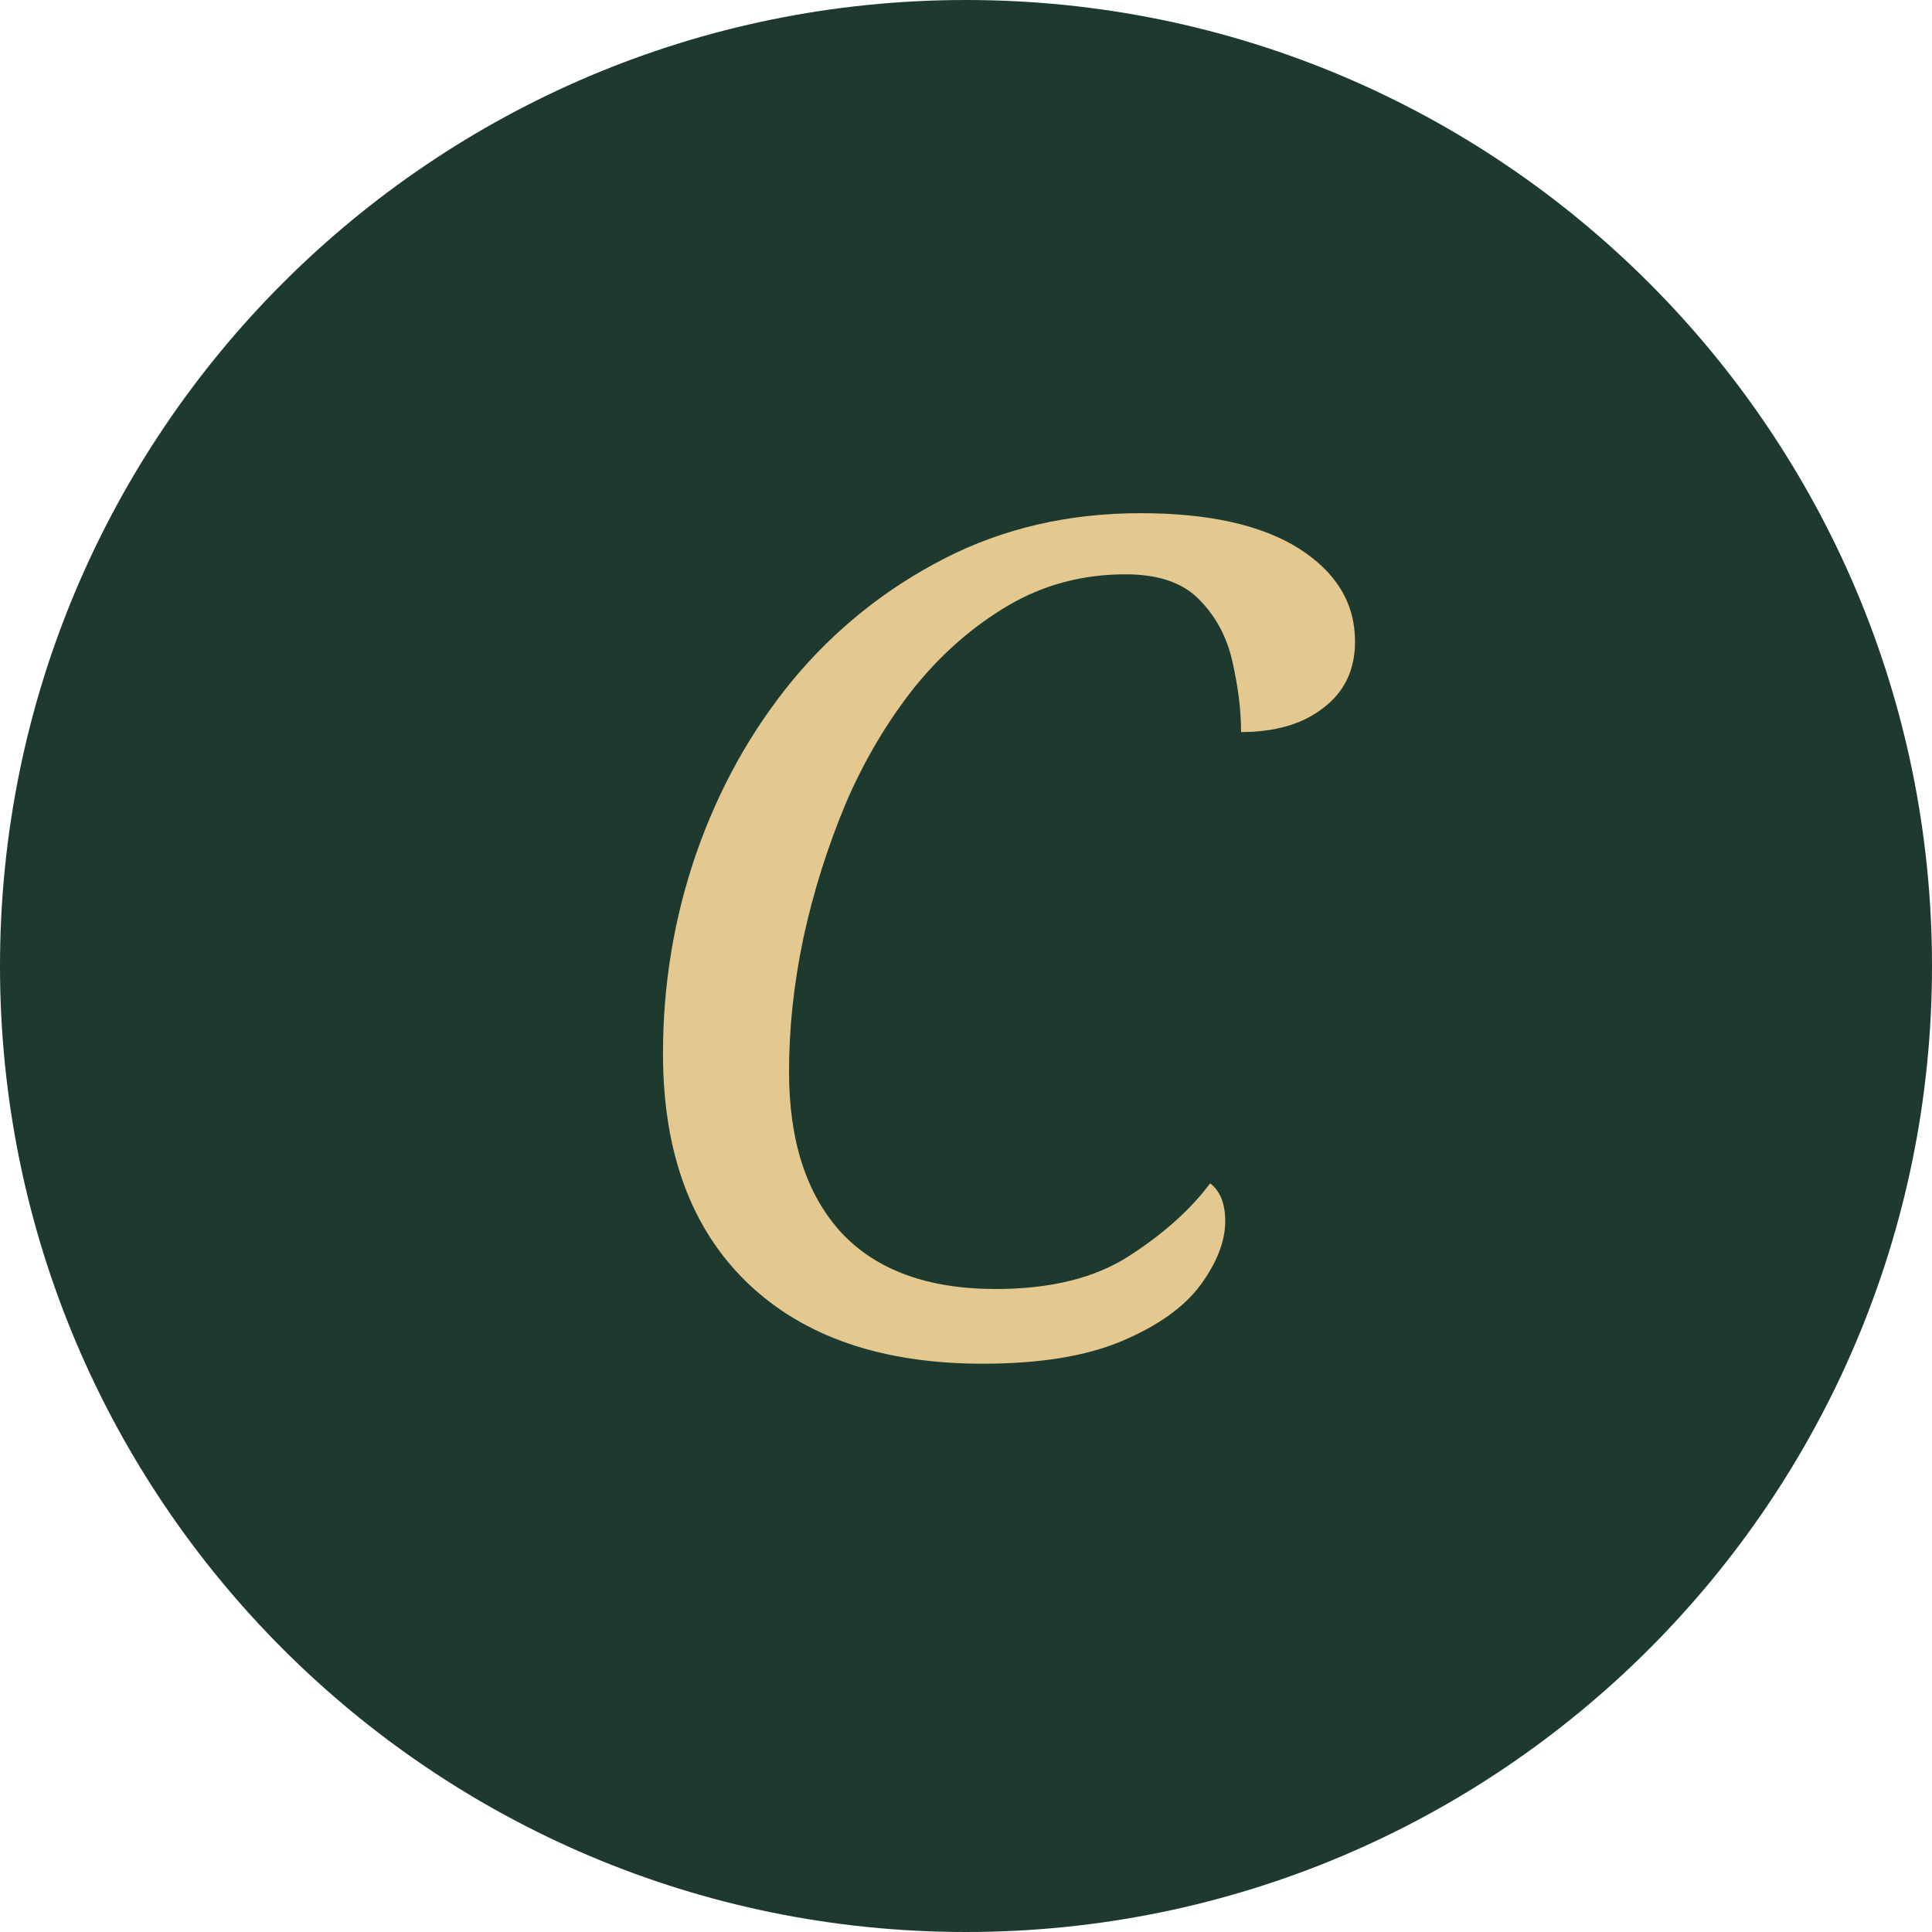
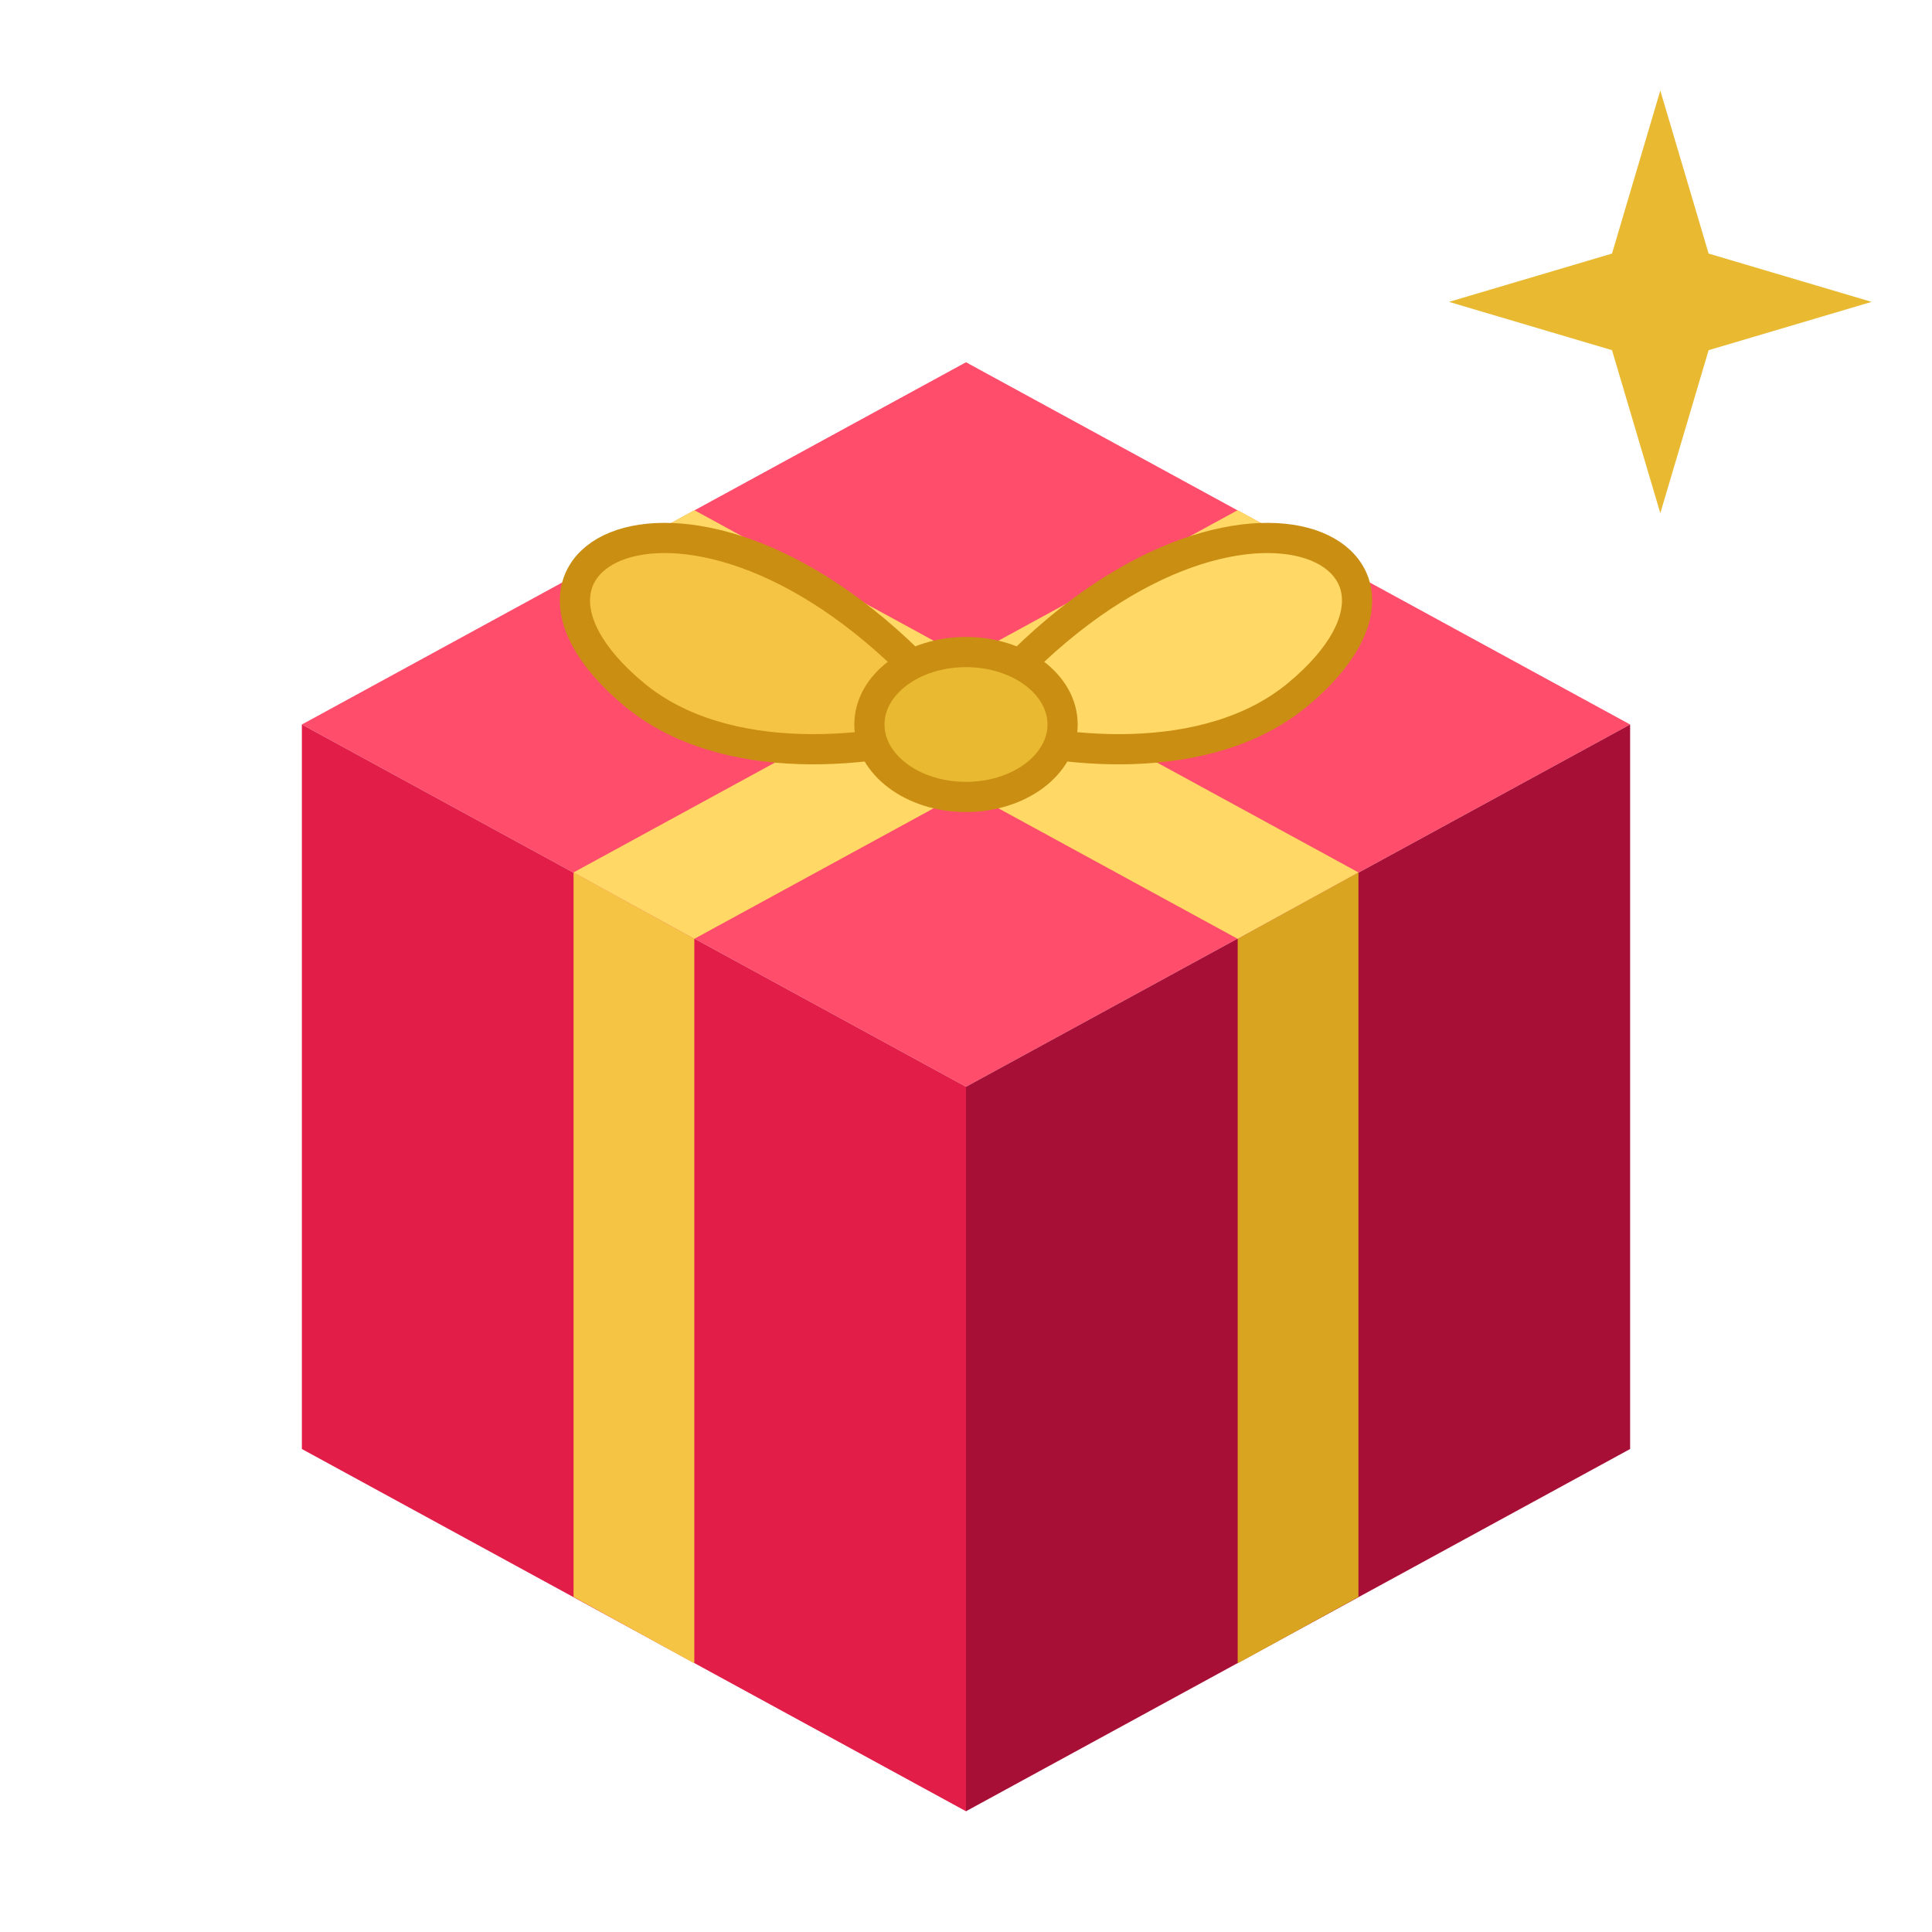
- <svg xmlns="http://www.w3.org/2000/svg" viewBox="0 0 40 40">
-   <rect width="40" height="40" rx="20" fill="#1E3A2F" />
-   <text x="20" y="28" text-anchor="middle" font-family="Georgia, serif" font-style="italic" font-size="24" fill="#E3C88F">C</text>
+ <svg xmlns="http://www.w3.org/2000/svg" viewBox="0 0 64 64">
+   <polygon points="32,12 54,24 32,36 10,24" fill="#FF4D6B" />
+   <polygon points="10,24 32,36 32,60 10,48" fill="#E11D48" />
+   <polygon points="32,36 54,24 54,48 32,60" fill="#A80F37" />
+   <polygon points="19,28.9 23,31.1 23,55.1 19,52.9" fill="#F6C445" />
+   <polygon points="41,31.1 45,28.9 45,52.9 41,55.1" fill="#D9A520" />
+   <polygon points="19,28.9 23,31.1 45,19.1 41,16.9" fill="#FFD866" />
+   <polygon points="41,31.1 45,28.9 23,16.9 19,19.1" fill="#FFD866" />
+   <path d="M32 24 C 24 14, 15 18, 21 23 C 24 25.5, 29 25, 32 24 Z" fill="#F6C445" stroke="#C98E12" />
+   <path d="M32 24 C 40 14, 49 18, 43 23 C 40 25.5, 35 25, 32 24 Z" fill="#FFD866" stroke="#C98E12" />
+   <ellipse cx="32" cy="24" rx="3.2" ry="2.4" fill="#E8B931" stroke="#C98E12" />
+   <path d="M55 3 L56.6 8.4 L62 10 L56.6 11.6 L55 17 L53.4 11.6 L48 10 L53.4 8.4 Z" fill="#E8B931" />
</svg>
